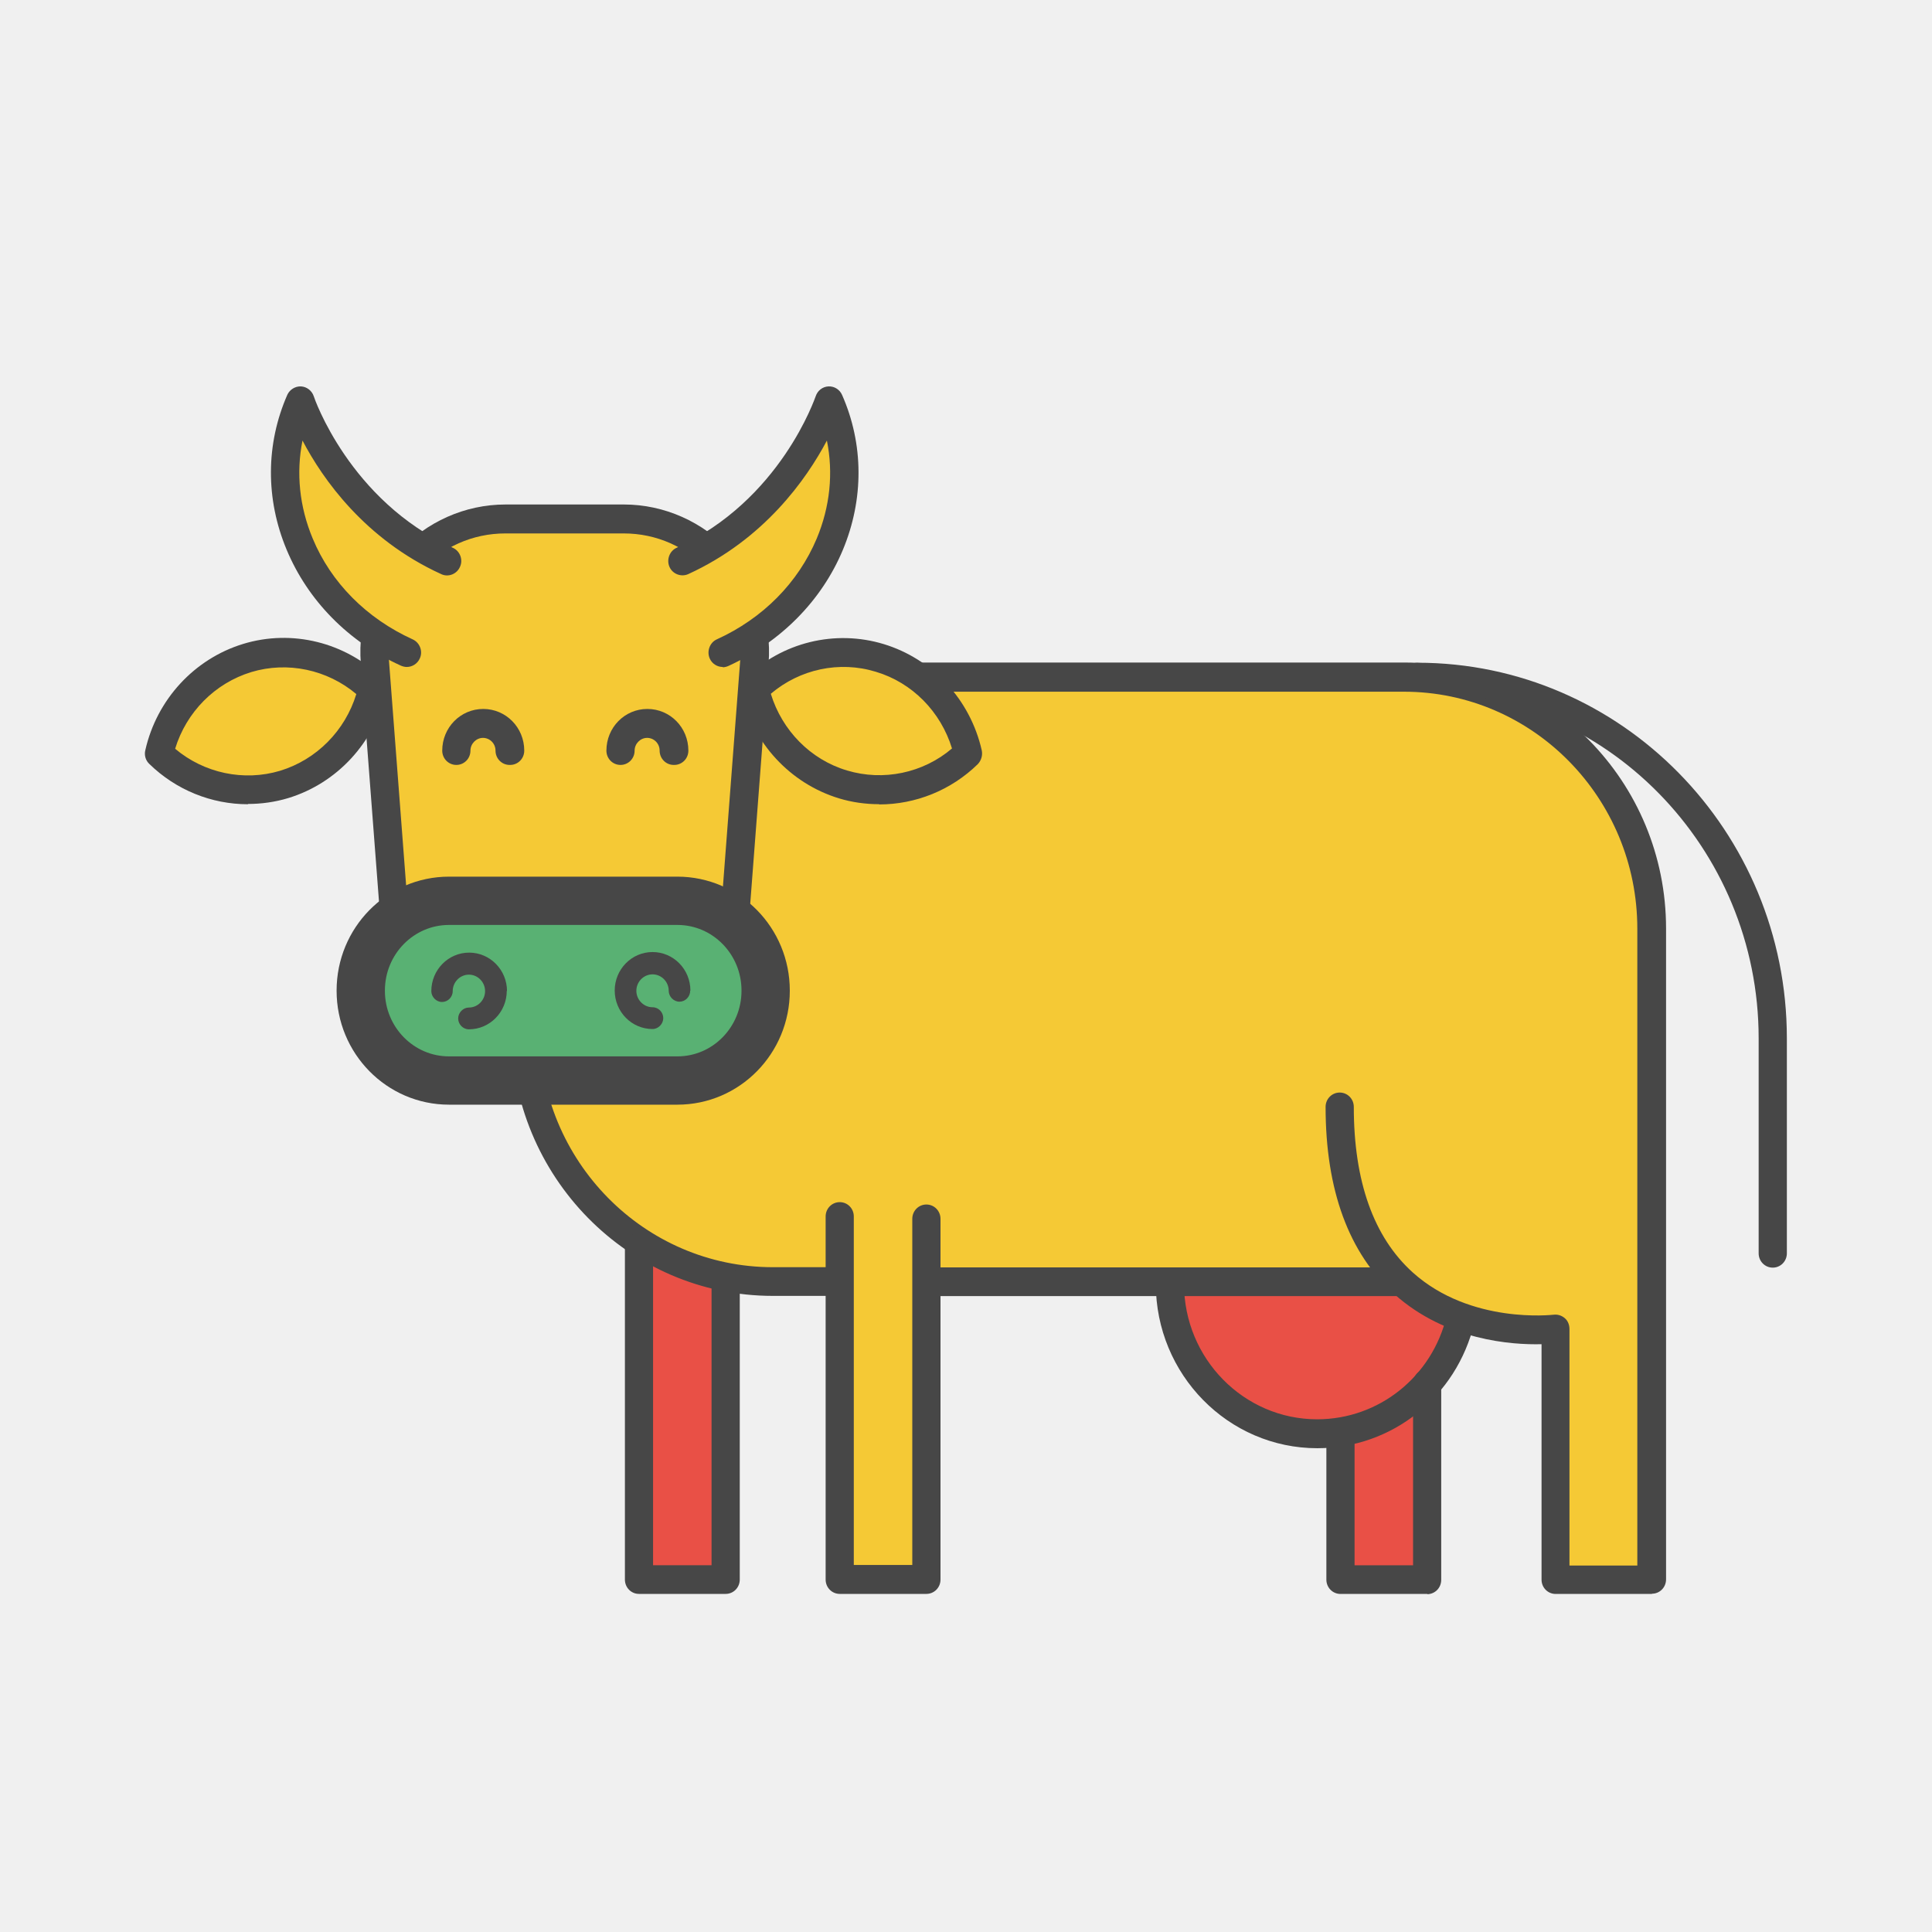
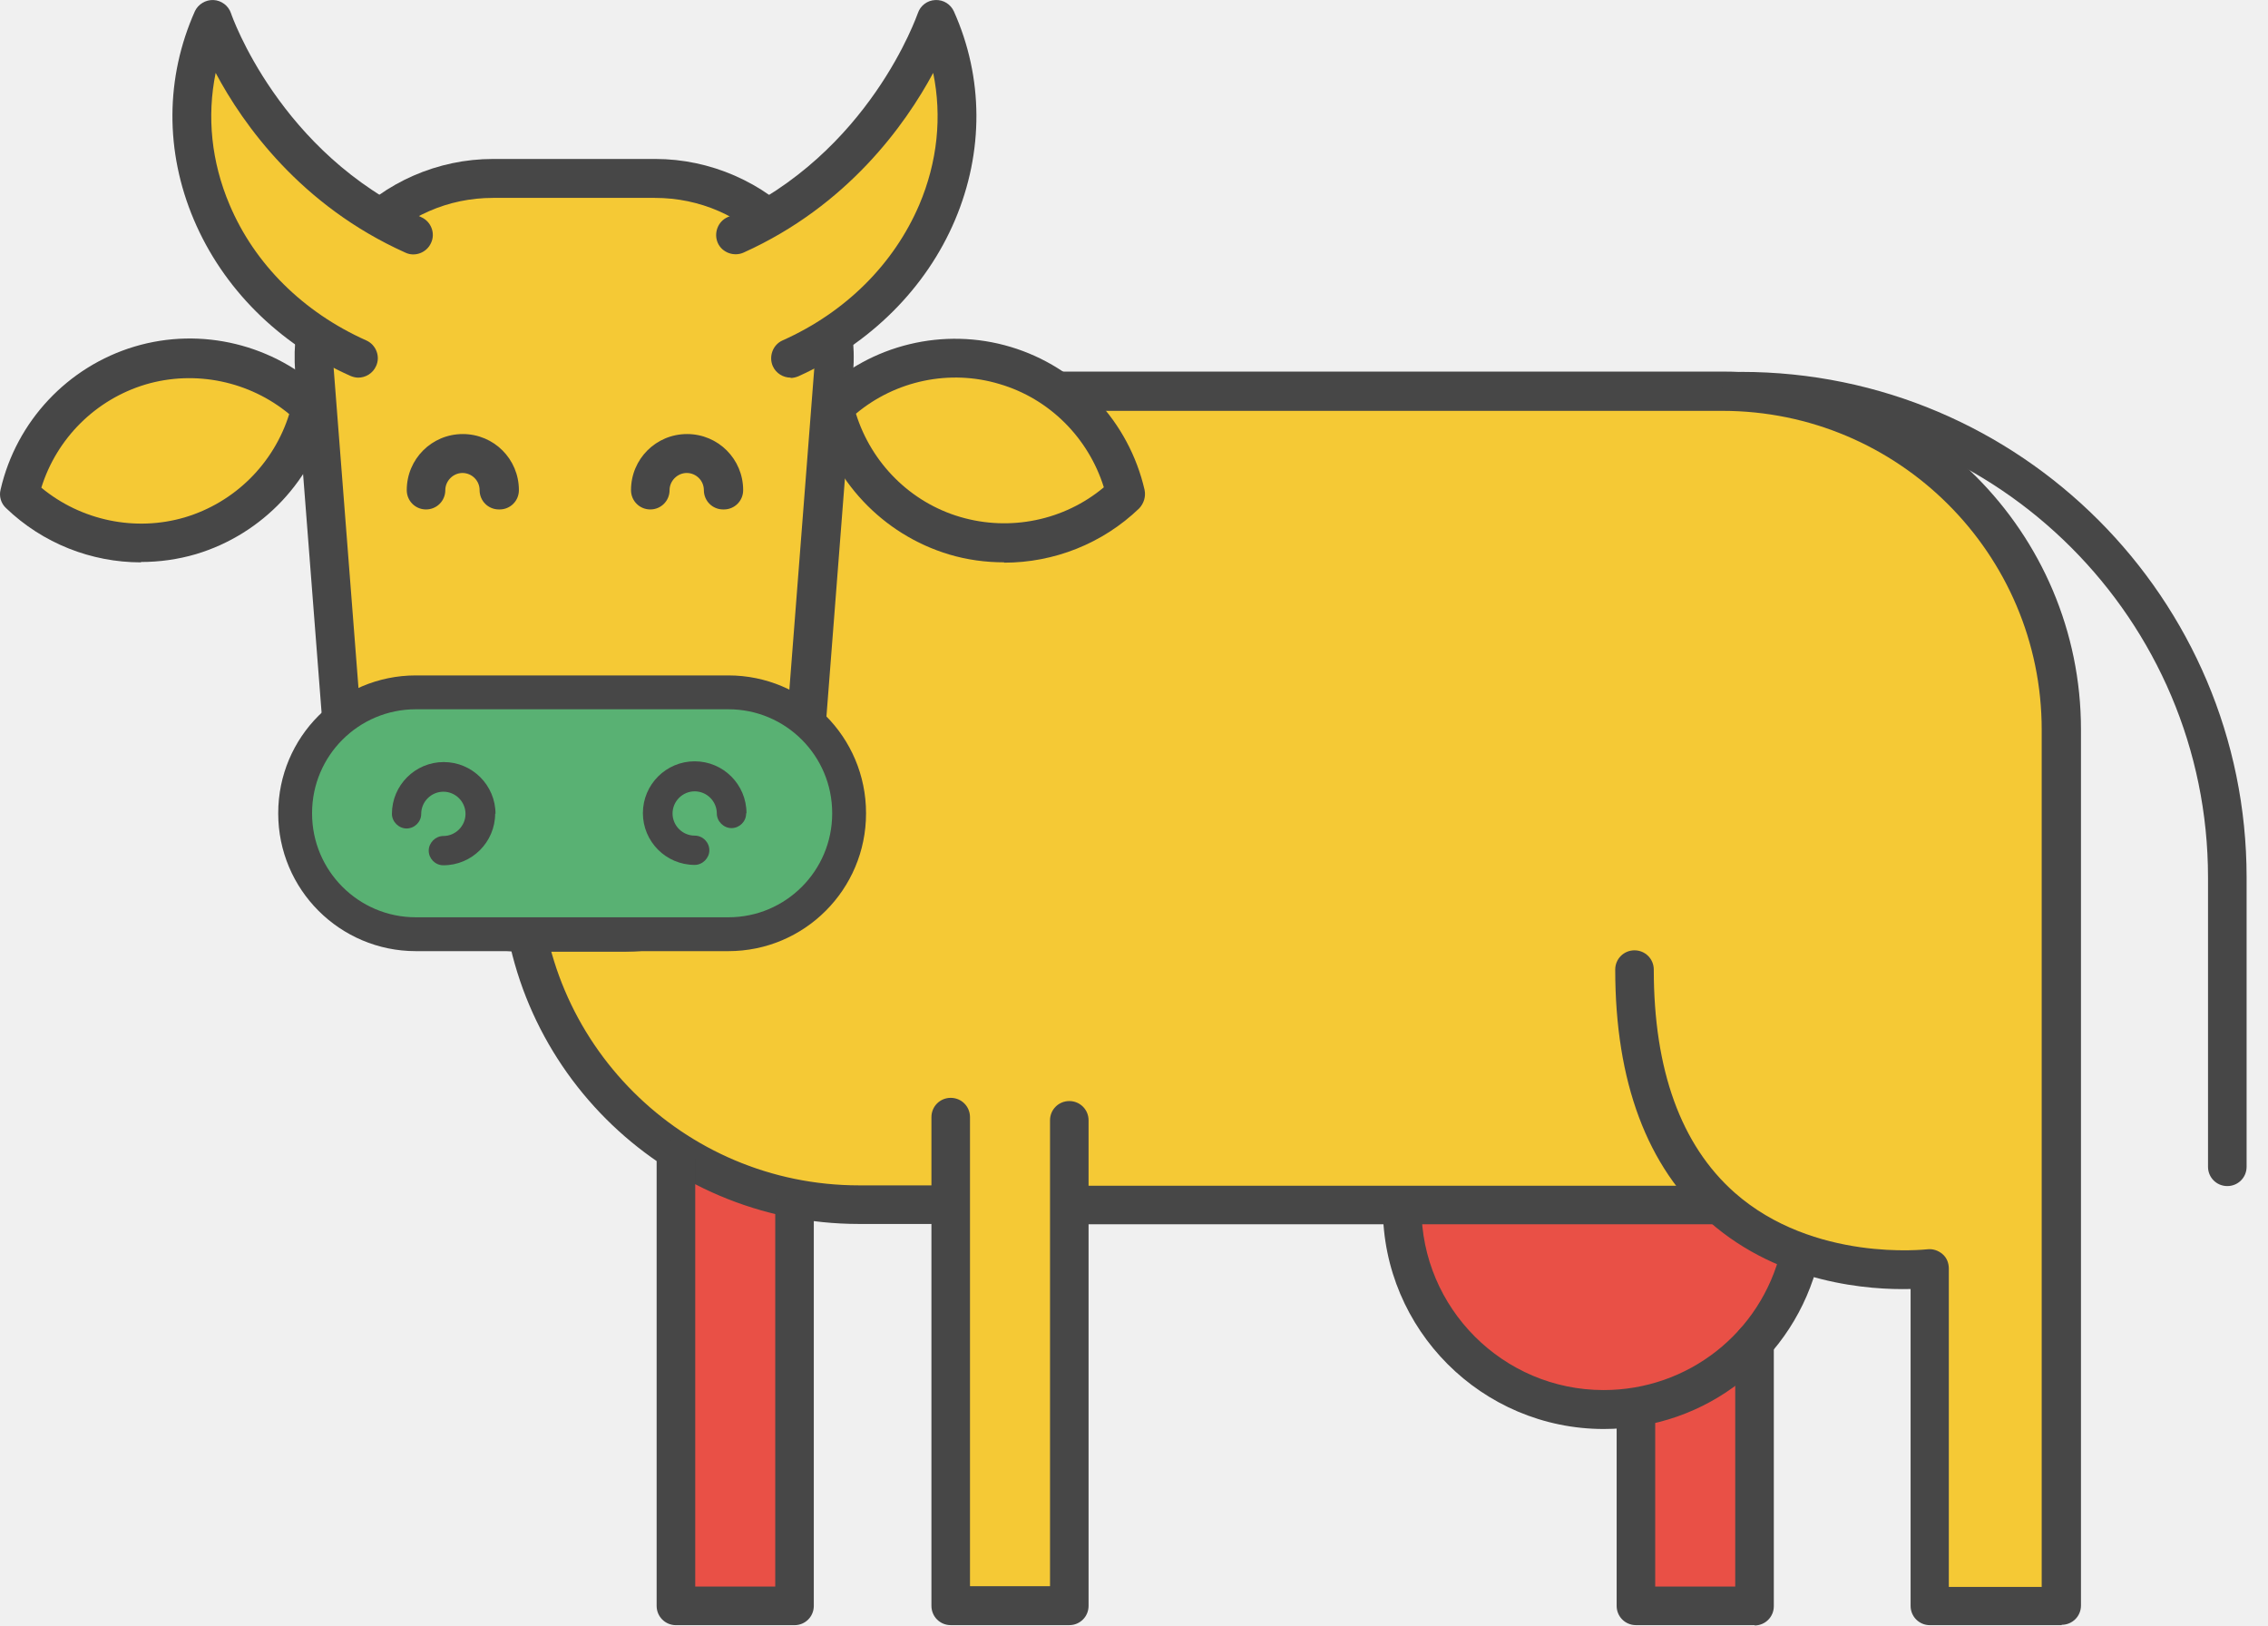
- <svg xmlns="http://www.w3.org/2000/svg" width="40" height="40" viewBox="0 0 40 40" fill="none">
-   <path d="M5.905 16.106C4.97 16.436 3.981 16.205 3.289 15.584C3.457 14.661 4.089 13.853 5.024 13.523C5.959 13.193 6.949 13.424 7.64 14.045C7.473 14.969 6.84 15.776 5.905 16.106Z" fill="#F5C935" />
-   <path d="M27.192 29.482C28.843 29.482 30.181 28.35 30.181 26.954C30.181 25.558 28.843 24.426 27.192 24.426C25.541 24.426 24.203 25.558 24.203 26.954C24.203 28.35 25.541 29.482 27.192 29.482Z" fill="#E95046" />
-   <path d="M19.003 25.037H17.414V32.473H19.003V25.037Z" fill="#F5C935" />
-   <path d="M14.824 25.037H13.234V32.473H14.824V25.037Z" fill="#E95046" />
-   <path d="M29.363 25.037H27.773V32.473H29.363V25.037Z" fill="#E95046" />
-   <path d="M28.883 26.147C29.04 26.147 29.164 26.279 29.164 26.439C29.164 26.598 29.04 26.73 28.883 26.73H16.894C14.056 26.73 11.094 24.323 11.094 21.372V19.327C11.094 16.37 14.056 13.969 16.894 13.969H29.299C32.137 13.969 34.44 16.376 34.44 19.327V32.44C34.44 32.599 34.315 32.731 34.159 32.731H32.267C32.11 32.731 31.986 32.599 31.986 32.44V27.697C31.402 27.713 30.115 27.62 29.099 26.691C28.202 25.867 27.742 24.598 27.742 22.916C27.742 22.756 27.867 22.625 28.023 22.625" fill="#F5C935" />
-   <path d="M28.961 26.834H19.323C19.161 26.834 19.031 26.702 19.031 26.537C19.031 26.372 19.161 26.24 19.323 26.24H28.961C29.123 26.24 29.253 26.372 29.253 26.537C29.253 26.702 29.123 26.834 28.961 26.834Z" fill="#474747" />
-   <path d="M34.202 33.001H32.208C32.045 33.001 31.916 32.869 31.916 32.705V27.83C31.299 27.846 29.943 27.753 28.872 26.797C27.927 25.95 27.445 24.642 27.445 22.917C27.445 22.752 27.575 22.62 27.737 22.62C27.899 22.62 28.029 22.752 28.029 22.917C28.029 24.461 28.44 25.615 29.251 26.346C30.451 27.423 32.148 27.22 32.164 27.22C32.251 27.209 32.332 27.236 32.397 27.291C32.462 27.346 32.494 27.429 32.494 27.517V32.413H33.899V19.229C33.899 16.52 31.732 14.321 29.067 14.321H16.002C13.337 14.321 11.17 16.525 11.17 19.229V21.328C11.17 24.038 13.337 26.236 16.002 26.236H17.31C17.472 26.236 17.602 26.368 17.602 26.533C17.602 26.698 17.472 26.83 17.31 26.83H16.002C13.013 26.83 10.586 24.357 10.586 21.323V19.224C10.586 16.184 13.018 13.717 16.002 13.717H29.078C32.067 13.717 34.494 16.19 34.494 19.224V32.699C34.494 32.864 34.364 32.996 34.202 32.996V33.001Z" fill="#474747" />
-   <path d="M27.276 29.984C25.427 29.984 23.93 28.456 23.93 26.582C23.93 26.417 24.059 26.285 24.222 26.285C24.384 26.285 24.514 26.417 24.514 26.582C24.514 28.126 25.751 29.385 27.27 29.385C28.546 29.385 29.649 28.505 29.951 27.247C29.989 27.087 30.146 26.989 30.308 27.027C30.465 27.066 30.562 27.23 30.524 27.39C30.157 28.918 28.822 29.984 27.27 29.984H27.276Z" fill="#474747" />
-   <path d="M19.186 33H17.386C17.224 33 17.094 32.868 17.094 32.704V25.185C17.094 25.021 17.224 24.889 17.386 24.889C17.548 24.889 17.677 25.021 17.677 25.185V32.401H18.888V25.235C18.888 25.07 19.018 24.938 19.18 24.938C19.342 24.938 19.472 25.07 19.472 25.235V32.704C19.472 32.868 19.342 33 19.18 33H19.186Z" fill="#474747" />
-   <path d="M15.029 33H13.229C13.067 33 12.938 32.868 12.938 32.703V25.822C12.938 25.657 13.067 25.525 13.229 25.525C13.392 25.525 13.521 25.657 13.521 25.822V32.406H14.732V26.526C14.732 26.361 14.862 26.229 15.024 26.229C15.186 26.229 15.316 26.361 15.316 26.526V32.703C15.316 32.868 15.186 33 15.024 33H15.029Z" fill="#474747" />
-   <path d="M29.553 33.001H27.753C27.591 33.001 27.461 32.869 27.461 32.704V29.786C27.461 29.621 27.591 29.489 27.753 29.489C27.915 29.489 28.045 29.621 28.045 29.786V32.407H29.256V28.642C29.256 28.478 29.385 28.346 29.547 28.346C29.71 28.346 29.839 28.478 29.839 28.642V32.709C29.839 32.874 29.71 33.006 29.547 33.006L29.553 33.001Z" fill="#474747" />
-   <path d="M12.456 22.344H10.926C9.51 22.344 8.332 21.233 8.223 19.799L7.759 13.71C7.634 12.111 8.883 10.742 10.461 10.742H12.915C14.494 10.742 15.737 12.111 15.618 13.71L15.153 19.799C15.045 21.233 13.867 22.344 12.45 22.344H12.456Z" fill="#F5C935" />
-   <path d="M12.459 22.64H10.929C9.373 22.64 8.054 21.404 7.935 19.821L7.47 13.732C7.405 12.885 7.692 12.045 8.259 11.424C8.827 10.803 9.627 10.445 10.465 10.445H12.919C13.751 10.445 14.556 10.803 15.124 11.424C15.692 12.045 15.978 12.885 15.913 13.732L15.448 19.821C15.329 21.404 14.011 22.64 12.454 22.64H12.459ZM10.465 11.044C9.783 11.044 9.156 11.325 8.692 11.83C8.227 12.336 8.005 12.995 8.054 13.688L8.519 19.777C8.616 21.047 9.675 22.041 10.924 22.041H12.454C13.708 22.041 14.767 21.047 14.859 19.777L15.324 13.688C15.378 12.995 15.151 12.336 14.686 11.83C14.221 11.325 13.594 11.044 12.913 11.044H10.459H10.465Z" fill="#474747" />
-   <path d="M13.668 22.252C13.505 22.252 13.376 22.12 13.376 21.955C13.376 21.015 12.624 20.245 11.695 20.245C10.765 20.245 10.014 21.009 10.014 21.955C10.014 22.12 9.884 22.252 9.722 22.252C9.559 22.252 9.43 22.12 9.43 21.955C9.43 20.685 10.446 19.646 11.7 19.646C12.954 19.646 13.97 20.68 13.97 21.955C13.97 22.12 13.841 22.252 13.678 22.252H13.668Z" fill="#474747" />
-   <path d="M10.551 15.837C10.389 15.837 10.259 15.705 10.259 15.541C10.259 15.392 10.14 15.277 9.999 15.277C9.859 15.277 9.74 15.398 9.74 15.541C9.74 15.705 9.61 15.837 9.448 15.837C9.286 15.837 9.156 15.705 9.156 15.541C9.156 15.062 9.535 14.678 10.005 14.678C10.475 14.678 10.854 15.062 10.854 15.541C10.854 15.705 10.724 15.837 10.562 15.837H10.551Z" fill="#474747" />
-   <path d="M13.949 15.837C13.787 15.837 13.657 15.705 13.657 15.541C13.657 15.392 13.539 15.277 13.398 15.277C13.257 15.277 13.139 15.398 13.139 15.541C13.139 15.705 13.009 15.837 12.847 15.837C12.684 15.837 12.555 15.705 12.555 15.541C12.555 15.062 12.933 14.678 13.403 14.678C13.874 14.678 14.252 15.062 14.252 15.541C14.252 15.705 14.122 15.837 13.96 15.837H13.949Z" fill="#474747" />
-   <path d="M8.422 13.512C6.293 12.54 5.368 10.237 6.222 8.297C6.222 8.297 6.963 10.567 9.26 11.616L8.422 13.512V13.512Z" fill="#F5C935" />
-   <path d="M8.42 13.809C8.382 13.809 8.339 13.798 8.301 13.782C7.209 13.287 6.372 12.43 5.934 11.38C5.496 10.331 5.501 9.193 5.95 8.171C5.999 8.066 6.112 7.995 6.231 8C6.35 8.006 6.458 8.088 6.496 8.204C6.501 8.226 7.231 10.364 9.377 11.342C9.523 11.408 9.593 11.589 9.523 11.737C9.458 11.886 9.28 11.957 9.134 11.886C7.555 11.166 6.68 9.918 6.263 9.121C6.128 9.792 6.199 10.49 6.474 11.149C6.853 12.062 7.588 12.803 8.545 13.238C8.691 13.304 8.761 13.485 8.691 13.633C8.642 13.743 8.534 13.809 8.42 13.809V13.809Z" fill="#474747" />
-   <path d="M14.963 13.513C17.087 12.545 18.017 10.237 17.163 8.303C17.163 8.303 16.422 10.572 14.125 11.622L14.963 13.518V13.513Z" fill="#F5C935" />
-   <path d="M14.964 13.809C14.85 13.809 14.742 13.743 14.694 13.633C14.629 13.485 14.694 13.304 14.839 13.238C15.796 12.803 16.526 12.062 16.91 11.149C17.185 10.49 17.256 9.792 17.12 9.121C16.699 9.918 15.823 11.166 14.25 11.886C14.104 11.952 13.926 11.886 13.861 11.737C13.796 11.589 13.861 11.408 14.007 11.342C16.164 10.358 16.877 8.226 16.888 8.204C16.926 8.088 17.029 8.006 17.153 8C17.277 7.995 17.385 8.066 17.434 8.176C17.883 9.193 17.888 10.336 17.45 11.386C17.012 12.435 16.169 13.287 15.083 13.787C15.045 13.804 15.002 13.815 14.964 13.815V13.809Z" fill="#474747" />
-   <path d="M5.134 16.651C4.382 16.651 3.647 16.359 3.09 15.815C3.015 15.744 2.982 15.634 3.009 15.53C3.247 14.48 4.026 13.639 5.036 13.331C6.047 13.023 7.15 13.298 7.912 14.04C7.988 14.112 8.02 14.222 7.993 14.326C7.755 15.376 6.977 16.216 5.966 16.524C5.69 16.607 5.409 16.645 5.134 16.645V16.651ZM3.626 15.502C4.226 16.008 5.047 16.183 5.799 15.958C6.555 15.727 7.145 15.128 7.377 14.37C6.777 13.864 5.955 13.688 5.204 13.914C4.447 14.145 3.858 14.744 3.626 15.502Z" fill="#474747" />
-   <path d="M17.454 16.243C16.509 15.957 15.838 15.177 15.633 14.264C16.298 13.616 17.276 13.336 18.222 13.621C19.168 13.907 19.838 14.688 20.044 15.6C19.379 16.248 18.4 16.529 17.454 16.243Z" fill="#F5C935" />
-   <path d="M18.202 16.65C17.921 16.65 17.64 16.611 17.37 16.529C16.359 16.221 15.58 15.38 15.343 14.331C15.321 14.226 15.353 14.122 15.424 14.045C16.186 13.297 17.288 13.028 18.299 13.336C19.31 13.644 20.088 14.485 20.326 15.534C20.348 15.639 20.316 15.743 20.245 15.82C19.689 16.364 18.953 16.655 18.202 16.655V16.65ZM15.959 14.364C16.191 15.122 16.78 15.727 17.537 15.952C18.288 16.177 19.11 16.007 19.71 15.496C19.478 14.737 18.889 14.133 18.132 13.908C17.38 13.677 16.559 13.853 15.959 14.364V14.364Z" fill="#474747" />
-   <path d="M36.703 26.245C36.541 26.245 36.411 26.113 36.411 25.949V21.497C36.411 17.54 33.244 14.314 29.347 14.314C29.184 14.314 29.055 14.182 29.055 14.018C29.055 13.853 29.184 13.721 29.347 13.721C33.568 13.721 36.995 17.21 36.995 21.497V25.949C36.995 26.113 36.865 26.245 36.703 26.245Z" fill="#474747" />
-   <path d="M14.025 18.65H9.296C8.287 18.65 7.469 19.482 7.469 20.508V20.513C7.469 21.539 8.287 22.371 9.296 22.371H14.025C15.034 22.371 15.852 21.539 15.852 20.513V20.508C15.852 19.482 15.034 18.65 14.025 18.65Z" fill="#59B173" stroke="#474747" stroke-miterlimit="10" />
-   <path d="M10.492 20.514C10.492 20.954 10.14 21.311 9.708 21.311C9.584 21.311 9.486 21.206 9.486 21.086C9.486 20.965 9.589 20.86 9.708 20.86C9.892 20.86 10.043 20.706 10.043 20.52C10.043 20.333 9.892 20.179 9.708 20.179C9.524 20.179 9.373 20.333 9.373 20.52C9.373 20.646 9.27 20.745 9.151 20.745C9.032 20.745 8.93 20.64 8.93 20.52C8.93 20.08 9.281 19.723 9.713 19.723C10.146 19.723 10.497 20.08 10.497 20.52L10.492 20.514Z" fill="#474747" />
-   <path d="M14.289 20.513C14.289 20.64 14.186 20.739 14.067 20.739C13.948 20.739 13.845 20.634 13.845 20.513C13.845 20.326 13.694 20.173 13.51 20.173C13.327 20.173 13.175 20.326 13.175 20.513C13.175 20.7 13.327 20.854 13.51 20.854C13.635 20.854 13.732 20.959 13.732 21.079C13.732 21.2 13.629 21.305 13.51 21.305C13.078 21.305 12.727 20.948 12.727 20.508C12.727 20.068 13.078 19.711 13.51 19.711C13.943 19.711 14.294 20.068 14.294 20.508L14.289 20.513Z" fill="#474747" />
+ <svg xmlns="http://www.w3.org/2000/svg" width="67" height="48" viewBox="0 0 67 48" fill="none">
+   <g clip-path="url(#clip0_1374_3951)">
+     <path d="M5.67 15.564C3.844 16.197 1.913 15.754 0.562 14.562C0.89 12.789 2.124 11.238 3.95 10.605C5.775 9.972 7.706 10.415 9.057 11.607C8.73 13.38 7.495 14.931 5.67 15.564Z" fill="#F5C935" />
+     <path d="M47.234 41.247C50.456 41.247 53.069 39.074 53.069 36.393C53.069 33.712 50.456 31.539 47.234 31.539C44.011 31.539 41.398 33.712 41.398 36.393C41.398 39.074 44.011 41.247 47.234 41.247Z" fill="#E95046" />
+     <path d="M31.235 32.711H28.133V46.987H31.235V32.711Z" fill="#F5C935" />
+     <path d="M23.079 32.711H19.977V46.987H23.079V32.711Z" fill="#E95046" />
+     <path d="M51.462 32.711H48.359V46.987H51.462V32.711Z" fill="#E95046" />
+     <path d="M50.531 34.842C50.837 34.842 51.079 35.095 51.079 35.401C51.079 35.707 50.837 35.96 50.531 35.96H27.127C21.587 35.96 15.805 31.338 15.805 25.672V21.747C15.805 16.07 21.587 11.459 27.127 11.459H51.343C56.883 11.459 61.378 16.081 61.378 21.747V46.923C61.378 47.23 61.135 47.483 60.829 47.483H57.136C56.83 47.483 56.587 47.23 56.587 46.923V37.817C55.448 37.849 52.936 37.67 50.953 35.886C49.201 34.304 48.304 31.866 48.304 28.637C48.304 28.331 48.547 28.078 48.853 28.078" fill="#F5C935" />
+     <path d="M50.681 36.161H31.867C31.55 36.161 31.297 35.908 31.297 35.591C31.297 35.275 31.55 35.022 31.867 35.022H50.681C50.997 35.022 51.25 35.275 51.25 35.591C51.25 35.908 50.997 36.161 50.681 36.161Z" fill="#474747" />
+     <path d="M60.905 48.001H57.012C56.695 48.001 56.442 47.748 56.442 47.431V38.072C55.239 38.103 52.591 37.924 50.501 36.088C48.655 34.463 47.716 31.951 47.716 28.638C47.716 28.322 47.969 28.069 48.285 28.069C48.602 28.069 48.855 28.322 48.855 28.638C48.855 31.603 49.657 33.819 51.24 35.223C53.582 37.291 56.896 36.9 56.927 36.9C57.096 36.879 57.255 36.932 57.381 37.038C57.508 37.143 57.571 37.301 57.571 37.47V46.872H60.315V21.558C60.315 16.356 56.083 12.135 50.881 12.135H25.378C20.175 12.135 15.944 16.367 15.944 21.558V25.589C15.944 30.791 20.175 35.011 25.378 35.011H27.931C28.248 35.011 28.501 35.265 28.501 35.581C28.501 35.898 28.248 36.151 27.931 36.151H25.378C19.542 36.151 14.805 31.403 14.805 25.578V21.547C14.805 15.712 19.553 10.975 25.378 10.975H50.902C56.737 10.975 61.475 15.723 61.475 21.547V47.42C61.475 47.737 61.222 47.99 60.905 47.99V48.001Z" fill="#474747" />
+     <path d="M47.383 42.207C43.774 42.207 40.852 39.273 40.852 35.675C40.852 35.359 41.105 35.105 41.421 35.105C41.738 35.105 41.991 35.359 41.991 35.675C41.991 38.64 44.407 41.057 47.373 41.057C49.863 41.057 52.015 39.368 52.606 36.952C52.68 36.646 52.986 36.456 53.303 36.53C53.609 36.604 53.799 36.92 53.725 37.226C53.007 40.16 50.401 42.207 47.373 42.207H47.383Z" fill="#474747" />
+     <path d="M31.599 48H28.085C27.769 48 27.516 47.747 27.516 47.43V32.996C27.516 32.679 27.769 32.426 28.085 32.426C28.402 32.426 28.655 32.679 28.655 32.996V46.85H31.019V33.09C31.019 32.774 31.272 32.521 31.589 32.521C31.905 32.521 32.158 32.774 32.158 33.09V47.43C32.158 47.747 31.905 48 31.589 48H31.599Z" fill="#474747" />
+     <path d="M23.482 48.001H19.968C19.652 48.001 19.398 47.748 19.398 47.431V34.22C19.398 33.904 19.652 33.65 19.968 33.65C20.285 33.65 20.538 33.904 20.538 34.22V46.861H22.902V35.571C22.902 35.254 23.155 35.001 23.471 35.001C23.788 35.001 24.041 35.254 24.041 35.571V47.431C24.041 47.748 23.788 48.001 23.471 48.001H23.482Z" fill="#474747" />
+     <path d="M51.841 48H48.328C48.011 48 47.758 47.747 47.758 47.43V41.827C47.758 41.511 48.011 41.257 48.328 41.257C48.644 41.257 48.897 41.511 48.897 41.827V46.86H51.261V39.632C51.261 39.316 51.514 39.062 51.831 39.062C52.147 39.062 52.401 39.316 52.401 39.632V47.441C52.401 47.757 52.147 48.01 51.831 48.01L51.841 48Z" fill="#474747" />
+     <path d="M18.46 27.54H15.473C12.709 27.54 10.409 25.409 10.198 22.655L9.29 10.964C9.047 7.893 11.485 5.266 14.566 5.266H19.357C22.438 5.266 24.864 7.893 24.632 10.964L23.725 22.655C23.514 25.409 21.214 27.54 18.449 27.54H18.46Z" fill="#F5C935" />
+     <path d="M18.46 28.11H15.474C12.435 28.11 9.86 25.735 9.628 22.697L8.721 11.005C8.594 9.38 9.153 7.766 10.261 6.574C11.369 5.381 12.931 4.695 14.566 4.695H19.357C20.982 4.695 22.554 5.381 23.662 6.574C24.77 7.766 25.329 9.38 25.203 11.005L24.295 22.697C24.063 25.735 21.488 28.11 18.45 28.11H18.46ZM14.566 5.845C13.237 5.845 12.013 6.384 11.105 7.354C10.198 8.325 9.765 9.591 9.86 10.921L10.768 22.612C10.958 25.05 13.026 26.959 15.463 26.959H18.45C20.898 26.959 22.966 25.05 23.145 22.612L24.052 10.921C24.158 9.591 23.715 8.325 22.807 7.354C21.9 6.384 20.676 5.845 19.346 5.845H14.556H14.566Z" fill="#474747" />
+     <path d="M20.827 27.361C20.511 27.361 20.258 27.108 20.258 26.791C20.258 24.987 18.791 23.509 16.976 23.509C15.161 23.509 13.694 24.976 13.694 26.791C13.694 27.108 13.441 27.361 13.124 27.361C12.808 27.361 12.555 27.108 12.555 26.791C12.555 24.354 14.538 22.359 16.986 22.359C19.434 22.359 21.418 24.343 21.418 26.791C21.418 27.108 21.165 27.361 20.848 27.361H20.827Z" fill="#474747" />
+     <path d="M14.738 15.047C14.421 15.047 14.168 14.793 14.168 14.477C14.168 14.192 13.936 13.97 13.662 13.97C13.387 13.97 13.155 14.203 13.155 14.477C13.155 14.793 12.902 15.047 12.585 15.047C12.269 15.047 12.016 14.793 12.016 14.477C12.016 13.559 12.754 12.82 13.672 12.82C14.59 12.82 15.329 13.559 15.329 14.477C15.329 14.793 15.076 15.047 14.759 15.047H14.738Z" fill="#474747" />
+     <path d="M21.363 15.047C21.046 15.047 20.793 14.793 20.793 14.477C20.793 14.192 20.561 13.97 20.287 13.97C20.012 13.97 19.78 14.203 19.78 14.477C19.78 14.793 19.527 15.047 19.21 15.047C18.894 15.047 18.641 14.793 18.641 14.477C18.641 13.559 19.379 12.82 20.297 12.82C21.215 12.82 21.954 13.559 21.954 14.477C21.954 14.793 21.701 15.047 21.384 15.047H21.363Z" fill="#474747" />
+     <path d="M10.583 10.584C6.426 8.716 4.622 4.295 6.289 0.57C6.289 0.57 7.734 4.928 12.219 6.944L10.583 10.584V10.584Z" fill="#F5C935" />
+     <path d="M10.581 11.154C10.507 11.154 10.422 11.133 10.349 11.101C8.217 10.151 6.582 8.505 5.727 6.49C4.872 4.475 4.883 2.29 5.759 0.328C5.854 0.127 6.075 -0.01 6.307 0.001C6.539 0.011 6.75 0.169 6.824 0.391C6.835 0.433 8.259 4.538 12.448 6.416C12.733 6.543 12.87 6.891 12.733 7.176C12.607 7.461 12.258 7.598 11.974 7.461C8.892 6.078 7.183 3.683 6.371 2.153C6.107 3.44 6.244 4.781 6.782 6.047C7.521 7.798 8.956 9.223 10.823 10.056C11.108 10.183 11.245 10.531 11.108 10.816C11.013 11.027 10.802 11.154 10.581 11.154V11.154Z" fill="#474747" />
+     <path d="M23.354 10.583C27.501 8.726 29.316 4.294 27.649 0.58C27.649 0.58 26.203 4.938 21.719 6.953L23.354 10.594V10.583Z" fill="#F5C935" />
+     <path d="M23.358 11.154C23.136 11.154 22.925 11.027 22.83 10.816C22.704 10.531 22.83 10.183 23.115 10.056C24.983 9.223 26.407 7.798 27.157 6.047C27.695 4.781 27.832 3.44 27.568 2.153C26.745 3.683 25.036 6.078 21.965 7.461C21.68 7.587 21.332 7.461 21.205 7.176C21.079 6.891 21.205 6.543 21.49 6.416C25.7 4.527 27.093 0.433 27.114 0.391C27.188 0.169 27.389 0.011 27.631 0.001C27.874 -0.01 28.085 0.127 28.18 0.338C29.056 2.29 29.066 4.485 28.212 6.5C27.357 8.516 25.711 10.151 23.59 11.112C23.516 11.143 23.432 11.164 23.358 11.164V11.154Z" fill="#474747" />
+     <path d="M4.165 16.61C2.699 16.61 1.263 16.05 0.177 15.006C0.029 14.869 -0.034 14.658 0.018 14.457C0.483 12.442 2.002 10.827 3.975 10.236C5.948 9.646 8.101 10.173 9.589 11.598C9.737 11.735 9.8 11.946 9.747 12.146C9.283 14.162 7.763 15.776 5.79 16.367C5.252 16.525 4.703 16.599 4.165 16.599V16.61ZM1.221 14.404C2.393 15.375 3.996 15.713 5.463 15.28C6.94 14.837 8.09 13.687 8.544 12.231C7.373 11.26 5.769 10.922 4.302 11.355C2.825 11.798 1.675 12.948 1.221 14.404Z" fill="#474747" />
+     <path d="M28.197 15.828C26.35 15.279 25.042 13.78 24.641 12.029C25.939 10.784 27.848 10.246 29.695 10.794C31.541 11.343 32.85 12.841 33.251 14.593C31.953 15.838 30.043 16.376 28.197 15.828Z" fill="#F5C935" />
+     <path d="M29.665 16.609C29.116 16.609 28.568 16.535 28.04 16.377C26.067 15.786 24.547 14.171 24.083 12.156C24.041 11.955 24.104 11.755 24.241 11.607C25.729 10.172 27.882 9.655 29.855 10.246C31.828 10.837 33.348 12.451 33.812 14.467C33.854 14.667 33.791 14.868 33.654 15.015C32.567 16.06 31.132 16.619 29.665 16.619V16.609ZM25.286 12.219C25.74 13.675 26.89 14.836 28.367 15.269C29.834 15.701 31.438 15.374 32.609 14.393C32.155 12.937 31.005 11.776 29.528 11.343C28.061 10.9 26.457 11.238 25.286 12.219V12.219Z" fill="#474747" />
+     <path d="M65.798 35.032C65.481 35.032 65.228 34.779 65.228 34.462V25.915C65.228 18.318 59.045 12.124 51.437 12.124C51.12 12.124 50.867 11.871 50.867 11.554C50.867 11.238 51.12 10.984 51.437 10.984C59.678 10.984 66.368 17.685 66.368 25.915V34.462C66.368 34.779 66.115 35.032 65.798 35.032Z" fill="#474747" />
+     <path d="M21.518 20.449H12.285C10.316 20.449 8.719 22.046 8.719 24.016V24.026C8.719 25.996 10.316 27.593 12.285 27.593H21.518C23.488 27.593 25.084 25.996 25.084 24.026V24.016C25.084 22.046 23.488 20.449 21.518 20.449Z" fill="#59B173" stroke="#474747" stroke-miterlimit="10" />
+     <path d="M14.628 24.027C14.628 24.871 13.942 25.557 13.098 25.557C12.855 25.557 12.665 25.357 12.665 25.125C12.665 24.892 12.865 24.692 13.098 24.692C13.456 24.692 13.752 24.397 13.752 24.038C13.752 23.679 13.456 23.384 13.098 23.384C12.739 23.384 12.443 23.679 12.443 24.038C12.443 24.28 12.243 24.47 12.011 24.47C11.779 24.47 11.578 24.27 11.578 24.038C11.578 23.194 12.264 22.508 13.108 22.508C13.952 22.508 14.638 23.194 14.638 24.038L14.628 24.027Z" fill="#474747" />
+     <path d="M22.042 24.027C22.042 24.27 21.841 24.459 21.609 24.459C21.377 24.459 21.176 24.259 21.176 24.027C21.176 23.668 20.881 23.373 20.522 23.373C20.163 23.373 19.868 23.668 19.868 24.027C19.868 24.386 20.163 24.681 20.522 24.681C20.765 24.681 20.955 24.882 20.955 25.114C20.955 25.346 20.754 25.546 20.522 25.546C19.678 25.546 18.992 24.86 18.992 24.016C18.992 23.172 19.678 22.486 20.522 22.486C21.366 22.486 22.052 23.172 22.052 24.016L22.042 24.027Z" fill="#474747" />
+   </g>
+   <defs>
+     <clipPath id="clip0_1374_3951">
+       <rect width="67" height="48" fill="white" />
+     </clipPath>
+   </defs>
</svg>
